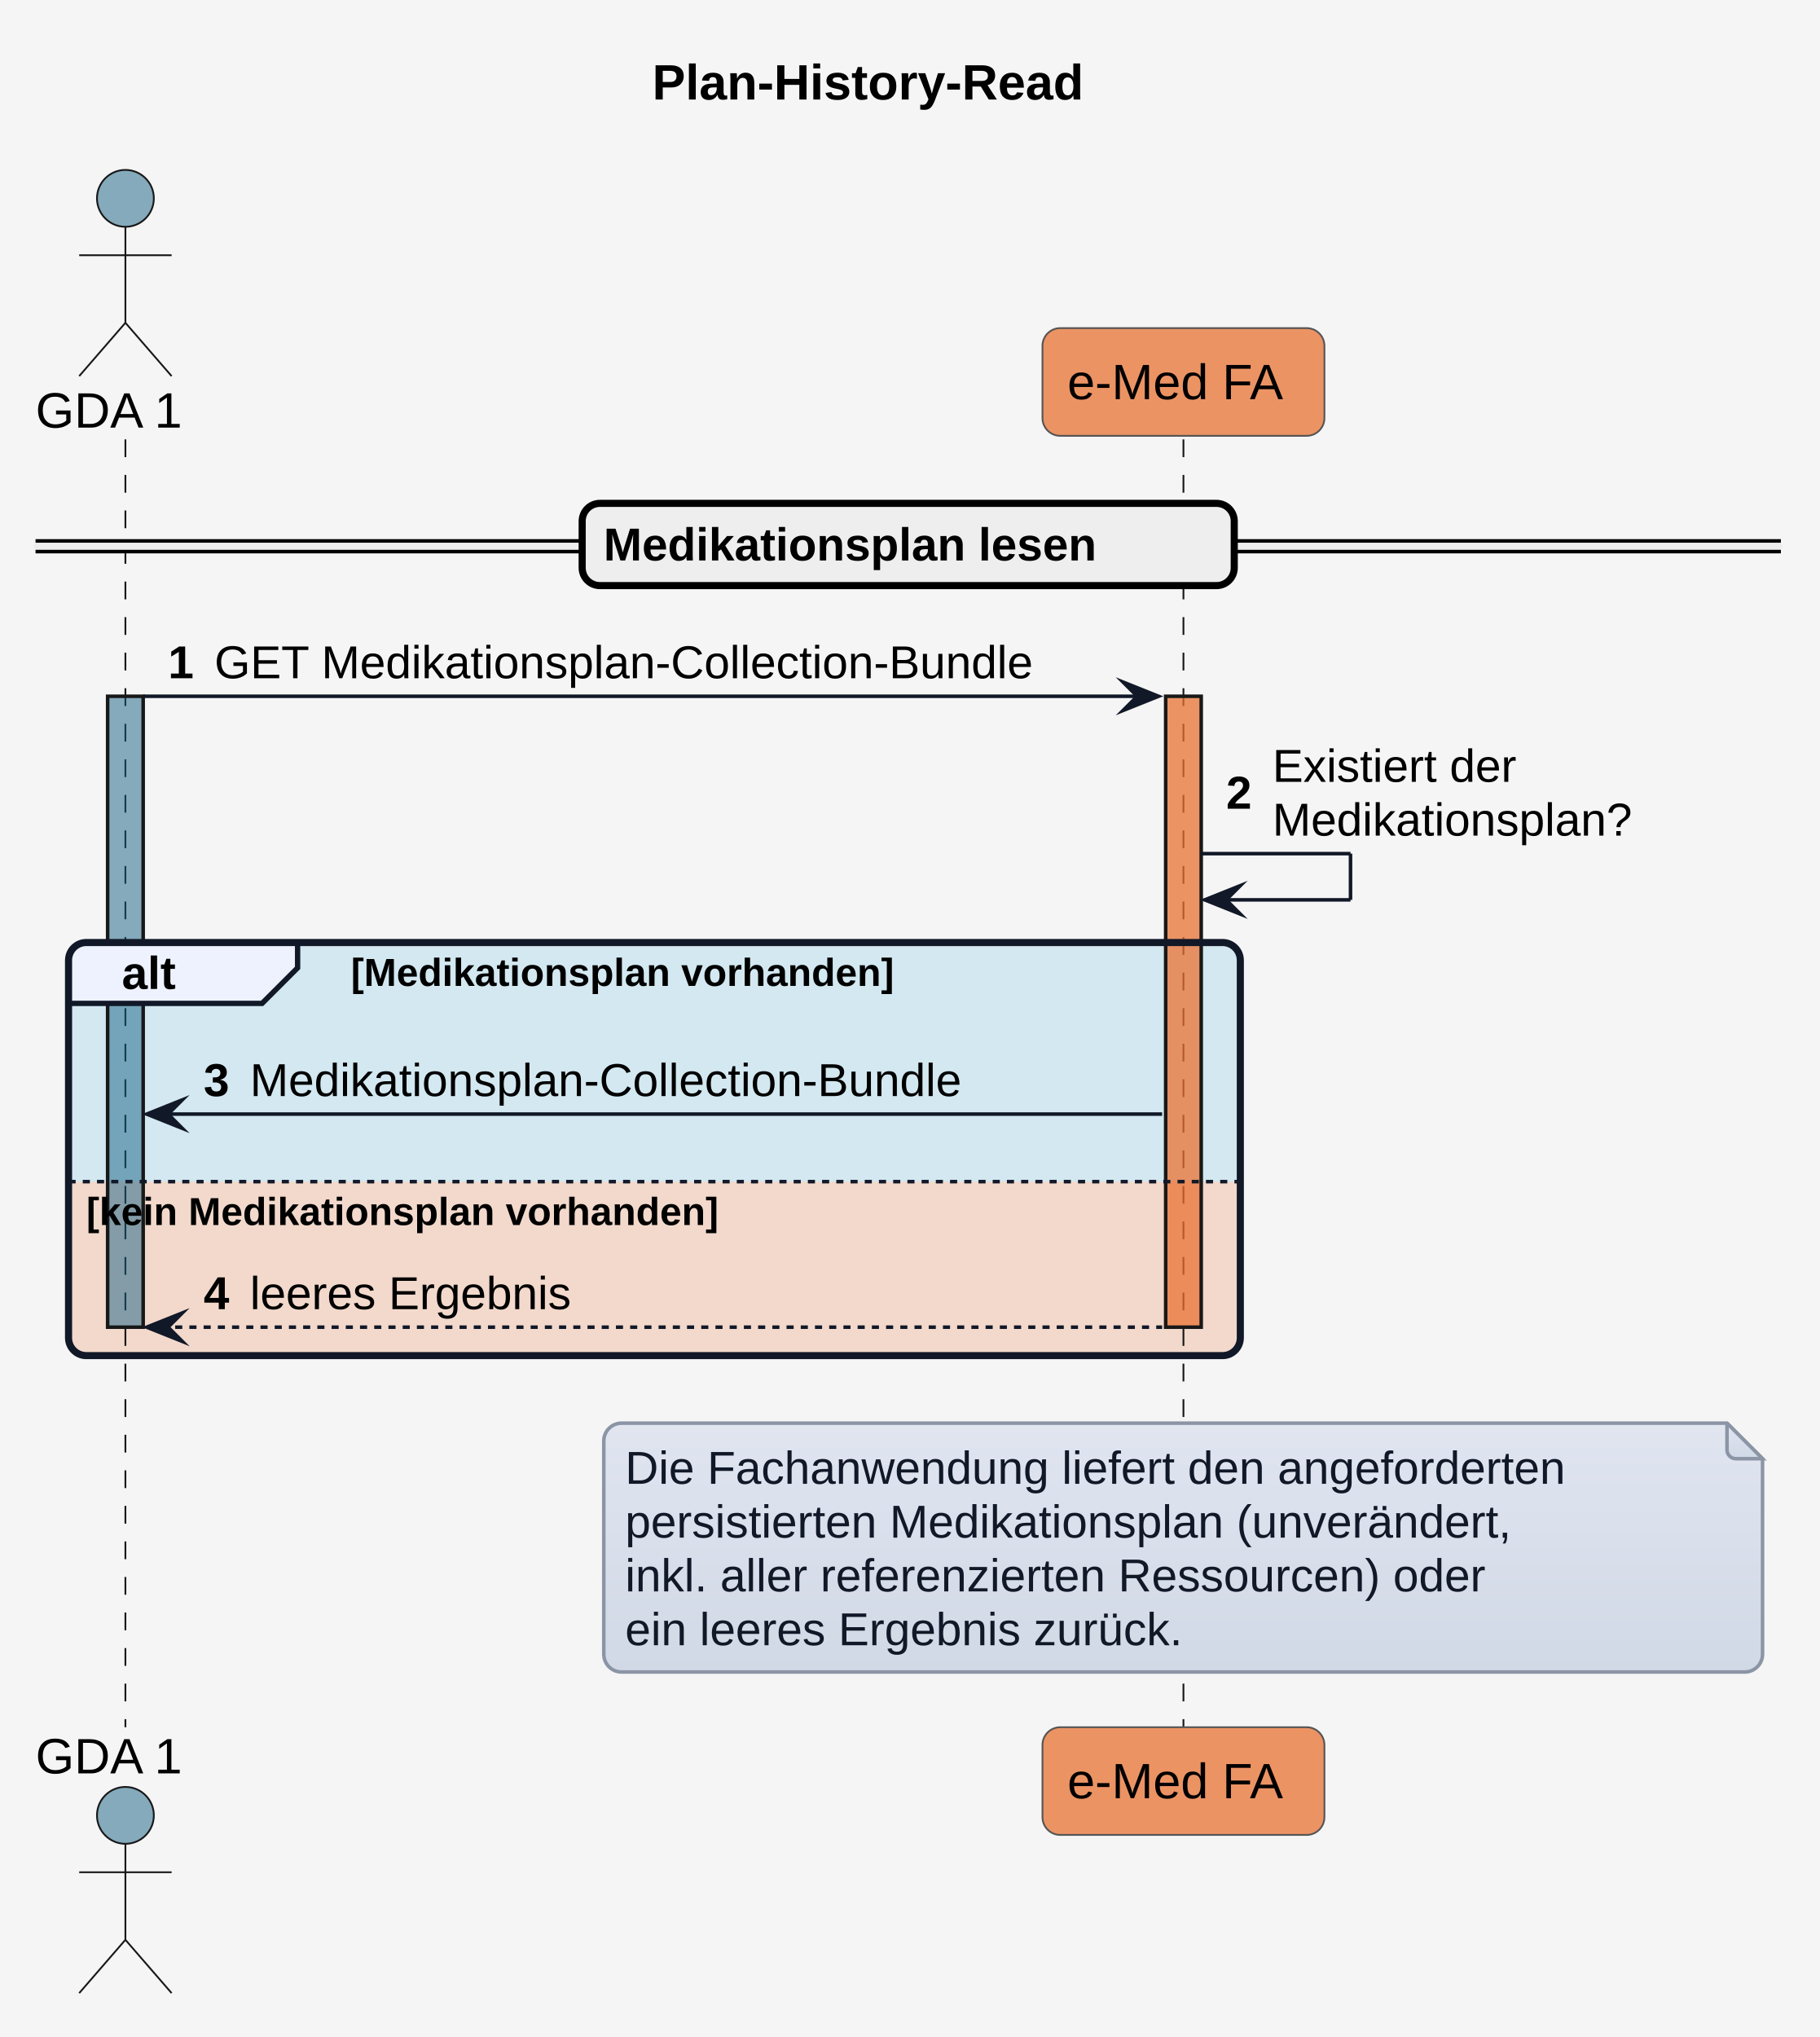
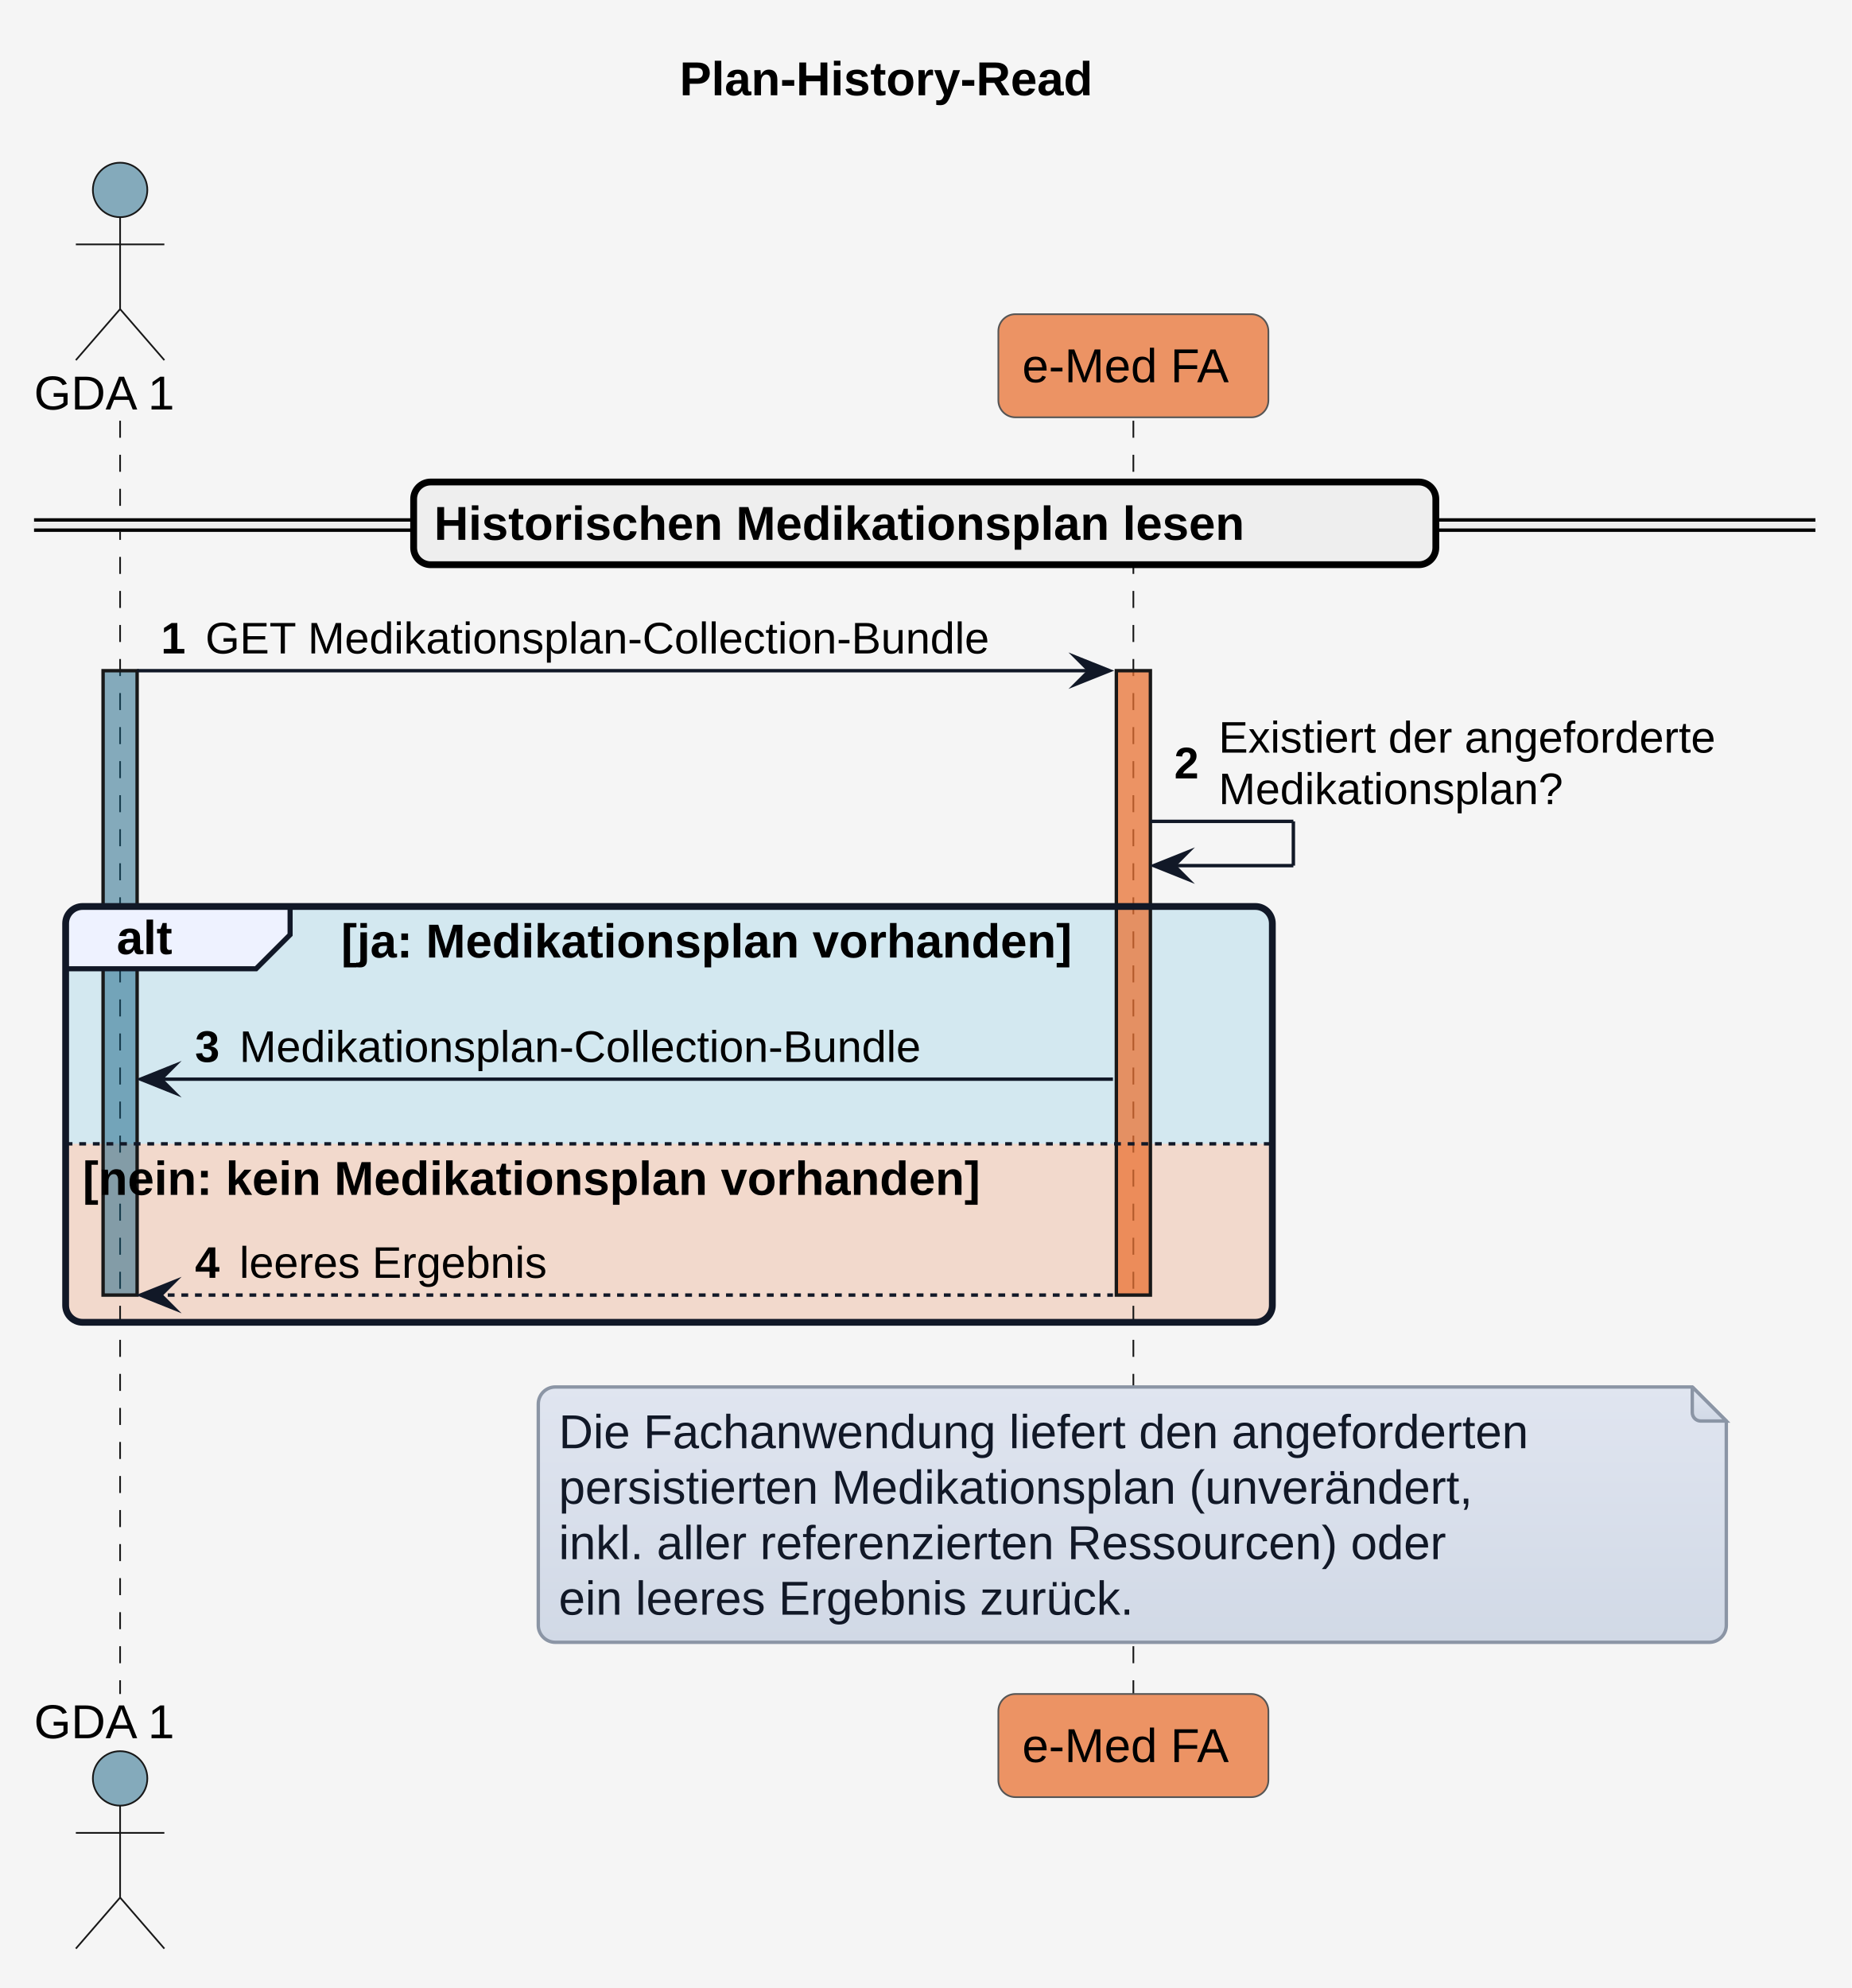
- <svg xmlns="http://www.w3.org/2000/svg" version="1.1" data-diagram-type="SEQUENCE" style="width:512px;height:573px;background:#F5F5F5;" width="512px" height="573px" viewBox="0 0 512 573" zoomAndPan="magnify" preserveAspectRatio="none" contentStyleType="text/css">
+ <svg xmlns="http://www.w3.org/2000/svg" version="1.1" data-diagram-type="SEQUENCE" style="width:544px;height:584px;background:#F5F5F5;" width="544px" height="584px" viewBox="0 0 544 584" zoomAndPan="magnify" preserveAspectRatio="none" contentStyleType="text/css">
  <defs>
-     <linearGradient x1="50%" y1="0%" x2="50%" y2="100%" id="g1et59lctwqocf0">
+     <linearGradient x1="50%" y1="0%" x2="50%" y2="100%" id="g5hqoekl4xfmj0">
      <stop stop-color="#E0E5F0" offset="0%" />
      <stop stop-color="#D1D9E6" offset="100%" />
    </linearGradient>
  </defs>
  <g font-family="sans-serif" lengthAdjust="spacing">
-     <rect x="0" y="0" width="512" height="573" fill="#F5F5F5" style="stroke:none;" />
+     <rect x="0" y="0" width="544" height="584" fill="#F5F5F5" style="stroke:none;" />
    <g class="title" data-source-line="1">
-       <text x="183.499" y="27.995" fill="#000" font-size="14" textLength="143.028" font-weight="700" font-family="'Arial'">Plan-History-Read</text>
+       <text x="199.643" y="27.995" fill="#000" font-size="14" textLength="143.028" font-weight="700" font-family="'Arial'">Plan-History-Read</text>
    </g>
-     <path d="M24.282,265.125 L343.947,265.125 A5,5 0 0 1 348.947,270.125 L348.947,332.391 L19.282,332.391 L19.282,270.125 A5,5 0 0 1 24.282,265.125" fill="#0F9ED5" fill-opacity="0.145" />
-     <path d="M19.282,332.391 L348.947,332.391 L348.947,376.328 A5,5 0 0 1 343.947,381.328 L24.282,381.328 A5,5 0 0 1 19.282,376.328 L19.282,332.391" fill="#E97132" fill-opacity="0.208" />
+     <path d="M24.282,266.289 L368.771,266.289 A5,5 0 0 1 373.771,271.289 L373.771,336.016 L19.282,336.016 L19.282,271.289 A5,5 0 0 1 24.282,266.289" fill="#0F9ED5" fill-opacity="0.145" />
+     <path d="M19.282,336.016 L373.771,336.016 L373.771,383.445 A5,5 0 0 1 368.771,388.445 L24.282,388.445 A5,5 0 0 1 19.282,383.445 L19.282,336.016" fill="#E97132" fill-opacity="0.208" />
    <g>
-       <rect x="31.782" y="123.594" width="8" height="362.266" fill="#000" fill-opacity="0" />
-       <line x1="35.282" y1="123.594" x2="35.282" y2="485.859" style="stroke:#181818;stroke-width:0.5;stroke-dasharray:5,5;" />
+       <rect x="31.782" y="123.594" width="8" height="374.039" fill="#000" fill-opacity="0" />
+       <line x1="35.282" y1="123.594" x2="35.282" y2="497.633" style="stroke:#181818;stroke-width:0.5;stroke-dasharray:5,5;" />
    </g>
    <g>
-       <rect x="30.282" y="195.859" width="10" height="177.469" fill="#156082" fill-opacity="0.502" style="stroke:#181818;stroke-width:1;" />
+       <rect x="30.282" y="197.023" width="10" height="183.422" fill="#156082" fill-opacity="0.502" style="stroke:#181818;stroke-width:1;" />
    </g>
    <g>
-       <rect x="329.447" y="123.594" width="8" height="362.266" fill="#000" fill-opacity="0" />
-       <line x1="332.947" y1="123.594" x2="332.947" y2="485.859" style="stroke:#181818;stroke-width:0.5;stroke-dasharray:5,5;" />
+       <rect x="329.447" y="123.594" width="8" height="374.039" fill="#000" fill-opacity="0" />
+       <line x1="332.947" y1="123.594" x2="332.947" y2="497.633" style="stroke:#181818;stroke-width:0.5;stroke-dasharray:5,5;" />
    </g>
    <g>
-       <rect x="327.947" y="195.859" width="10" height="177.469" fill="#E97232" fill-opacity="0.741" style="stroke:#181818;stroke-width:1;" />
+       <rect x="327.947" y="197.023" width="10" height="183.422" fill="#E97232" fill-opacity="0.741" style="stroke:#181818;stroke-width:1;" />
    </g>
    <text x="10" y="120.292" fill="#000" font-size="14" textLength="44.563" font-family="'Arial'">GDA 1</text>
    <ellipse cx="35.282" cy="55.797" rx="8" ry="8" fill="#156082" fill-opacity="0.502" style="stroke:#181818;stroke-width:0.5;" />
    <path d="M35.282,63.797 L35.282,90.797 M22.282,71.797 L48.282,71.797 M35.282,90.797 L22.282,105.797 M35.282,90.797 L48.282,105.797" style="stroke:#181818;stroke-width:0.5;" fill="none" />
    <rect x="293.285" y="92.297" width="79.324" height="30.297" fill="#E97232" fill-opacity="0.741" style="stroke:#555;stroke-width:0.5;" rx="5" ry="5" />
    <text x="300.285" y="112.292" fill="#000" font-size="14" textLength="65.324" font-family="'Arial'">e-Med FA</text>
-     <text x="10" y="498.854" fill="#000" font-size="14" textLength="44.563" font-family="'Arial'">GDA 1</text>
-     <ellipse cx="35.282" cy="510.656" rx="8" ry="8" fill="#156082" fill-opacity="0.502" style="stroke:#181818;stroke-width:0.5;" />
-     <path d="M35.282,518.656 L35.282,545.656 M22.282,526.656 L48.282,526.656 M35.282,545.656 L22.282,560.656 M35.282,545.656 L48.282,560.656" style="stroke:#181818;stroke-width:0.5;" fill="none" />
-     <rect x="293.285" y="485.859" width="79.324" height="30.297" fill="#E97232" fill-opacity="0.741" style="stroke:#555;stroke-width:0.5;" rx="5" ry="5" />
-     <text x="300.285" y="505.854" fill="#000" font-size="14" textLength="65.324" font-family="'Arial'">e-Med FA</text>
-     <rect x="10" y="152.16" width="491.026" height="3" fill="#EEE" style="stroke:#EEE;stroke-width:1;" rx="5" ry="5" />
-     <line x1="10" y1="152.16" x2="501.026" y2="152.16" style="stroke:#000;stroke-width:1;" />
-     <line x1="10" y1="155.16" x2="501.026" y2="155.16" style="stroke:#000;stroke-width:1;" />
-     <rect x="163.788" y="141.594" width="183.451" height="23.133" fill="#EEE" style="stroke:#000;stroke-width:2;" rx="5" ry="5" />
-     <text x="169.788" y="157.661" fill="#000" font-size="13" textLength="164.925" font-weight="700" font-family="'Arial'">Medikationsplan lesen</text>
-     <polygon points="315.947,191.859,325.947,195.859,315.947,199.859,319.947,195.859" fill="#111827" style="stroke:#111827;stroke-width:1;stroke-linejoin:miter;stroke-miterlimit:10;" />
-     <line x1="40.282" y1="195.859" x2="321.947" y2="195.859" style="stroke:#111827;stroke-width:1;" />
-     <text x="47.282" y="190.793" fill="#000" font-size="13" font-weight="700" font-family="'Arial'">1</text>
-     <text x="60.327" y="190.793" fill="#000" font-size="13" textLength="255.62" font-family="'Arial'">GET Medikationsplan-Collection-Bundle</text>
-     <line x1="337.947" y1="240.125" x2="379.947" y2="240.125" style="stroke:#111827;stroke-width:1;" />
-     <line x1="379.947" y1="240.125" x2="379.947" y2="253.125" style="stroke:#111827;stroke-width:1;" />
-     <line x1="338.947" y1="253.125" x2="379.947" y2="253.125" style="stroke:#111827;stroke-width:1;" />
-     <polygon points="348.947,249.125,338.947,253.125,348.947,257.125,344.947,253.125" fill="#111827" style="stroke:#111827;stroke-width:1;stroke-linejoin:miter;stroke-miterlimit:10;" />
-     <text x="344.947" y="227.493" fill="#000" font-size="13" font-weight="700" font-family="'Arial'">2</text>
-     <text x="357.993" y="219.926" fill="#000" font-size="13" textLength="79.168" font-family="'Arial'">Existiert der</text>
-     <text x="357.993" y="235.059" fill="#000" font-size="13" textLength="113.217" font-family="'Arial'">Medikationsplan?</text>
-     <path d="M24.282,265.125 L83.725,265.125 L83.725,272.258 L73.725,282.258 L19.282,282.258 L19.282,270.125 A5,5 0 0 1 24.282,265.125" style="stroke:#111827;stroke-width:1.5;" fill="#EEF2FF" />
-     <rect x="19.282" y="265.125" width="329.666" height="116.203" fill="none" style="stroke:#111827;stroke-width:2;" rx="5" ry="5" />
-     <text x="34.282" y="278.192" fill="#000" font-size="13" textLength="19.443" font-weight="700" font-family="'Arial'">alt</text>
-     <text x="98.725" y="277.335" fill="#000" font-size="11" textLength="182.939" font-weight="700" font-family="'Arial'">[Medikationsplan vorhanden]</text>
-     <line x1="19.282" y1="332.391" x2="348.947" y2="332.391" style="stroke:#111827;stroke-width:1;stroke-dasharray:2,2;" />
-     <text x="24.282" y="344.601" fill="#000" font-size="11" textLength="213.146" font-weight="700" font-family="'Arial'">[kein Medikationsplan vorhanden]</text>
-     <polygon points="51.282,309.391,41.282,313.391,51.282,317.391,47.282,313.391" fill="#111827" style="stroke:#111827;stroke-width:1;stroke-linejoin:miter;stroke-miterlimit:10;" />
-     <line x1="45.282" y1="313.391" x2="326.947" y2="313.391" style="stroke:#111827;stroke-width:1;" />
-     <text x="57.282" y="308.325" fill="#000" font-size="13" font-weight="700" font-family="'Arial'">3</text>
-     <text x="70.327" y="308.325" fill="#000" font-size="13" textLength="225.259" font-family="'Arial'">Medikationsplan-Collection-Bundle</text>
-     <polygon points="51.282,369.328,41.282,373.328,51.282,377.328,47.282,373.328" fill="#111827" style="stroke:#111827;stroke-width:1;stroke-linejoin:miter;stroke-miterlimit:10;" />
-     <line x1="45.282" y1="373.328" x2="326.947" y2="373.328" style="stroke:#111827;stroke-width:1;stroke-dasharray:2,2;" />
-     <text x="57.282" y="368.262" fill="#000" font-size="13" font-weight="700" font-family="'Arial'">4</text>
-     <text x="70.327" y="368.262" fill="#000" font-size="13" textLength="100.541" font-family="'Arial'">leeres Ergebnis</text>
-     <path d="M169.869,405.328 L169.869,465.328 A5,5 0 0 0 174.869,470.328 L490.869,470.328 A5,5 0 0 0 495.869,465.328 L495.869,410.328 L485.869,400.328 L174.869,400.328 A5,5 0 0 0 169.869,405.328" style="stroke:#8B95A5;stroke-width:1;" fill="url(#g1et59lctwqocf0)" />
-     <path d="M485.869,400.328 L485.869,407.828 A2.5,2.5 0 0 0 488.369,410.328 L495.869,410.328 L485.869,400.328" style="stroke:#8B95A5;stroke-width:1;" fill="url(#g1et59lctwqocf0)" />
-     <text x="175.869" y="417.395" fill="#111827" font-size="13" textLength="301.025" font-family="'Arial'">Die Fachanwendung liefert den angeforderten</text>
-     <text x="175.869" y="432.528" fill="#111827" font-size="13" textLength="286.336" font-family="'Arial'">persistierten Medikationsplan (unverändert,</text>
-     <text x="175.869" y="447.661" fill="#111827" font-size="13" textLength="274.917" font-family="'Arial'">inkl. aller referenzierten Ressourcen) oder</text>
-     <text x="175.869" y="462.793" fill="#111827" font-size="13" textLength="176.109" font-family="'Arial'">ein leeres Ergebnis zurück.</text>
+     <text x="10" y="510.628" fill="#000" font-size="14" textLength="44.563" font-family="'Arial'">GDA 1</text>
+     <ellipse cx="35.282" cy="522.43" rx="8" ry="8" fill="#156082" fill-opacity="0.502" style="stroke:#181818;stroke-width:0.5;" />
+     <path d="M35.282,530.43 L35.282,557.43 M22.282,538.43 L48.282,538.43 M35.282,557.43 L22.282,572.43 M35.282,557.43 L48.282,572.43" style="stroke:#181818;stroke-width:0.5;" fill="none" />
+     <rect x="293.285" y="497.633" width="79.324" height="30.297" fill="#E97232" fill-opacity="0.741" style="stroke:#555;stroke-width:0.5;" rx="5" ry="5" />
+     <text x="300.285" y="517.628" fill="#000" font-size="14" textLength="65.324" font-family="'Arial'">e-Med FA</text>
+     <rect x="10" y="152.742" width="523.313" height="3" fill="#EEE" style="stroke:#EEE;stroke-width:1;" rx="5" ry="5" />
+     <line x1="10" y1="152.742" x2="533.313" y2="152.742" style="stroke:#000;stroke-width:1;" />
+     <line x1="10" y1="155.742" x2="533.313" y2="155.742" style="stroke:#000;stroke-width:1;" />
+     <rect x="121.516" y="141.594" width="300.282" height="24.297" fill="#EEE" style="stroke:#000;stroke-width:2;" rx="5" ry="5" />
+     <text x="127.516" y="158.589" fill="#000" font-size="14" textLength="281.408" font-weight="700" font-family="'Arial'">Historischen Medikationsplan lesen</text>
+     <polygon points="315.947,193.023,325.947,197.023,315.947,201.023,319.947,197.023" fill="#111827" style="stroke:#111827;stroke-width:1;stroke-linejoin:miter;stroke-miterlimit:10;" />
+     <line x1="40.282" y1="197.023" x2="321.947" y2="197.023" style="stroke:#111827;stroke-width:1;" />
+     <text x="47.282" y="191.958" fill="#000" font-size="13" font-weight="700" font-family="'Arial'">1</text>
+     <text x="60.327" y="191.958" fill="#000" font-size="13" textLength="255.62" font-family="'Arial'">GET Medikationsplan-Collection-Bundle</text>
+     <line x1="337.947" y1="241.289" x2="379.947" y2="241.289" style="stroke:#111827;stroke-width:1;" />
+     <line x1="379.947" y1="241.289" x2="379.947" y2="254.289" style="stroke:#111827;stroke-width:1;" />
+     <line x1="338.947" y1="254.289" x2="379.947" y2="254.289" style="stroke:#111827;stroke-width:1;" />
+     <polygon points="348.947,250.289,338.947,254.289,348.947,258.289,344.947,254.289" fill="#111827" style="stroke:#111827;stroke-width:1;stroke-linejoin:miter;stroke-miterlimit:10;" />
+     <text x="344.947" y="228.657" fill="#000" font-size="13" font-weight="700" font-family="'Arial'">2</text>
+     <text x="357.993" y="221.09" fill="#000" font-size="13" textLength="168.321" font-family="'Arial'">Existiert der angeforderte</text>
+     <text x="357.993" y="236.223" fill="#000" font-size="13" textLength="113.217" font-family="'Arial'">Medikationsplan?</text>
+     <path d="M24.282,266.289 L85.22,266.289 L85.22,274.586 L75.22,284.586 L19.282,284.586 L19.282,271.289 A5,5 0 0 1 24.282,266.289" style="stroke:#111827;stroke-width:1.5;" fill="#EEF2FF" />
+     <rect x="19.282" y="266.289" width="354.489" height="122.156" fill="none" style="stroke:#111827;stroke-width:2;" rx="5" ry="5" />
+     <text x="34.282" y="280.284" fill="#000" font-size="14" textLength="20.938" font-weight="700" font-family="'Arial'">alt</text>
+     <text x="100.22" y="281.284" fill="#000" font-size="14" textLength="257.551" font-weight="700" font-family="'Arial'">[ja: Medikationsplan vorhanden]</text>
+     <line x1="19.282" y1="336.016" x2="373.771" y2="336.016" style="stroke:#111827;stroke-width:1;stroke-dasharray:2,2;" />
+     <text x="24.282" y="351.011" fill="#000" font-size="14" textLength="315.978" font-weight="700" font-family="'Arial'">[nein: kein Medikationsplan vorhanden]</text>
+     <polygon points="51.282,313.016,41.282,317.016,51.282,321.016,47.282,317.016" fill="#111827" style="stroke:#111827;stroke-width:1;stroke-linejoin:miter;stroke-miterlimit:10;" />
+     <line x1="45.282" y1="317.016" x2="326.947" y2="317.016" style="stroke:#111827;stroke-width:1;" />
+     <text x="57.282" y="311.95" fill="#000" font-size="13" font-weight="700" font-family="'Arial'">3</text>
+     <text x="70.327" y="311.95" fill="#000" font-size="13" textLength="225.259" font-family="'Arial'">Medikationsplan-Collection-Bundle</text>
+     <polygon points="51.282,376.445,41.282,380.445,51.282,384.445,47.282,380.445" fill="#111827" style="stroke:#111827;stroke-width:1;stroke-linejoin:miter;stroke-miterlimit:10;" />
+     <line x1="45.282" y1="380.445" x2="326.947" y2="380.445" style="stroke:#111827;stroke-width:1;stroke-dasharray:2,2;" />
+     <text x="57.282" y="375.379" fill="#000" font-size="13" font-weight="700" font-family="'Arial'">4</text>
+     <text x="70.327" y="375.379" fill="#000" font-size="13" textLength="100.541" font-family="'Arial'">leeres Ergebnis</text>
+     <path d="M158.132,412.445 L158.132,477.445 A5,5 0 0 0 163.132,482.445 L502.132,482.445 A5,5 0 0 0 507.132,477.445 L507.132,417.445 L497.132,407.445 L163.132,407.445 A5,5 0 0 0 158.132,412.445" style="stroke:#8B95A5;stroke-width:1;" fill="url(#g5hqoekl4xfmj0)" />
+     <path d="M497.132,407.445 L497.132,414.945 A2.5,2.5 0 0 0 499.632,417.445 L507.132,417.445 L497.132,407.445" style="stroke:#8B95A5;stroke-width:1;" fill="url(#g5hqoekl4xfmj0)" />
+     <text x="164.132" y="425.44" fill="#111827" font-size="14" textLength="324.181" font-family="'Arial'">Die Fachanwendung liefert den angeforderten</text>
+     <text x="164.132" y="441.737" fill="#111827" font-size="14" textLength="308.362" font-family="'Arial'">persistierten Medikationsplan (unverändert,</text>
+     <text x="164.132" y="458.034" fill="#111827" font-size="14" textLength="296.064" font-family="'Arial'">inkl. aller referenzierten Ressourcen) oder</text>
+     <text x="164.132" y="474.331" fill="#111827" font-size="14" textLength="189.656" font-family="'Arial'">ein leeres Ergebnis zurück.</text>
  </g>
</svg>
